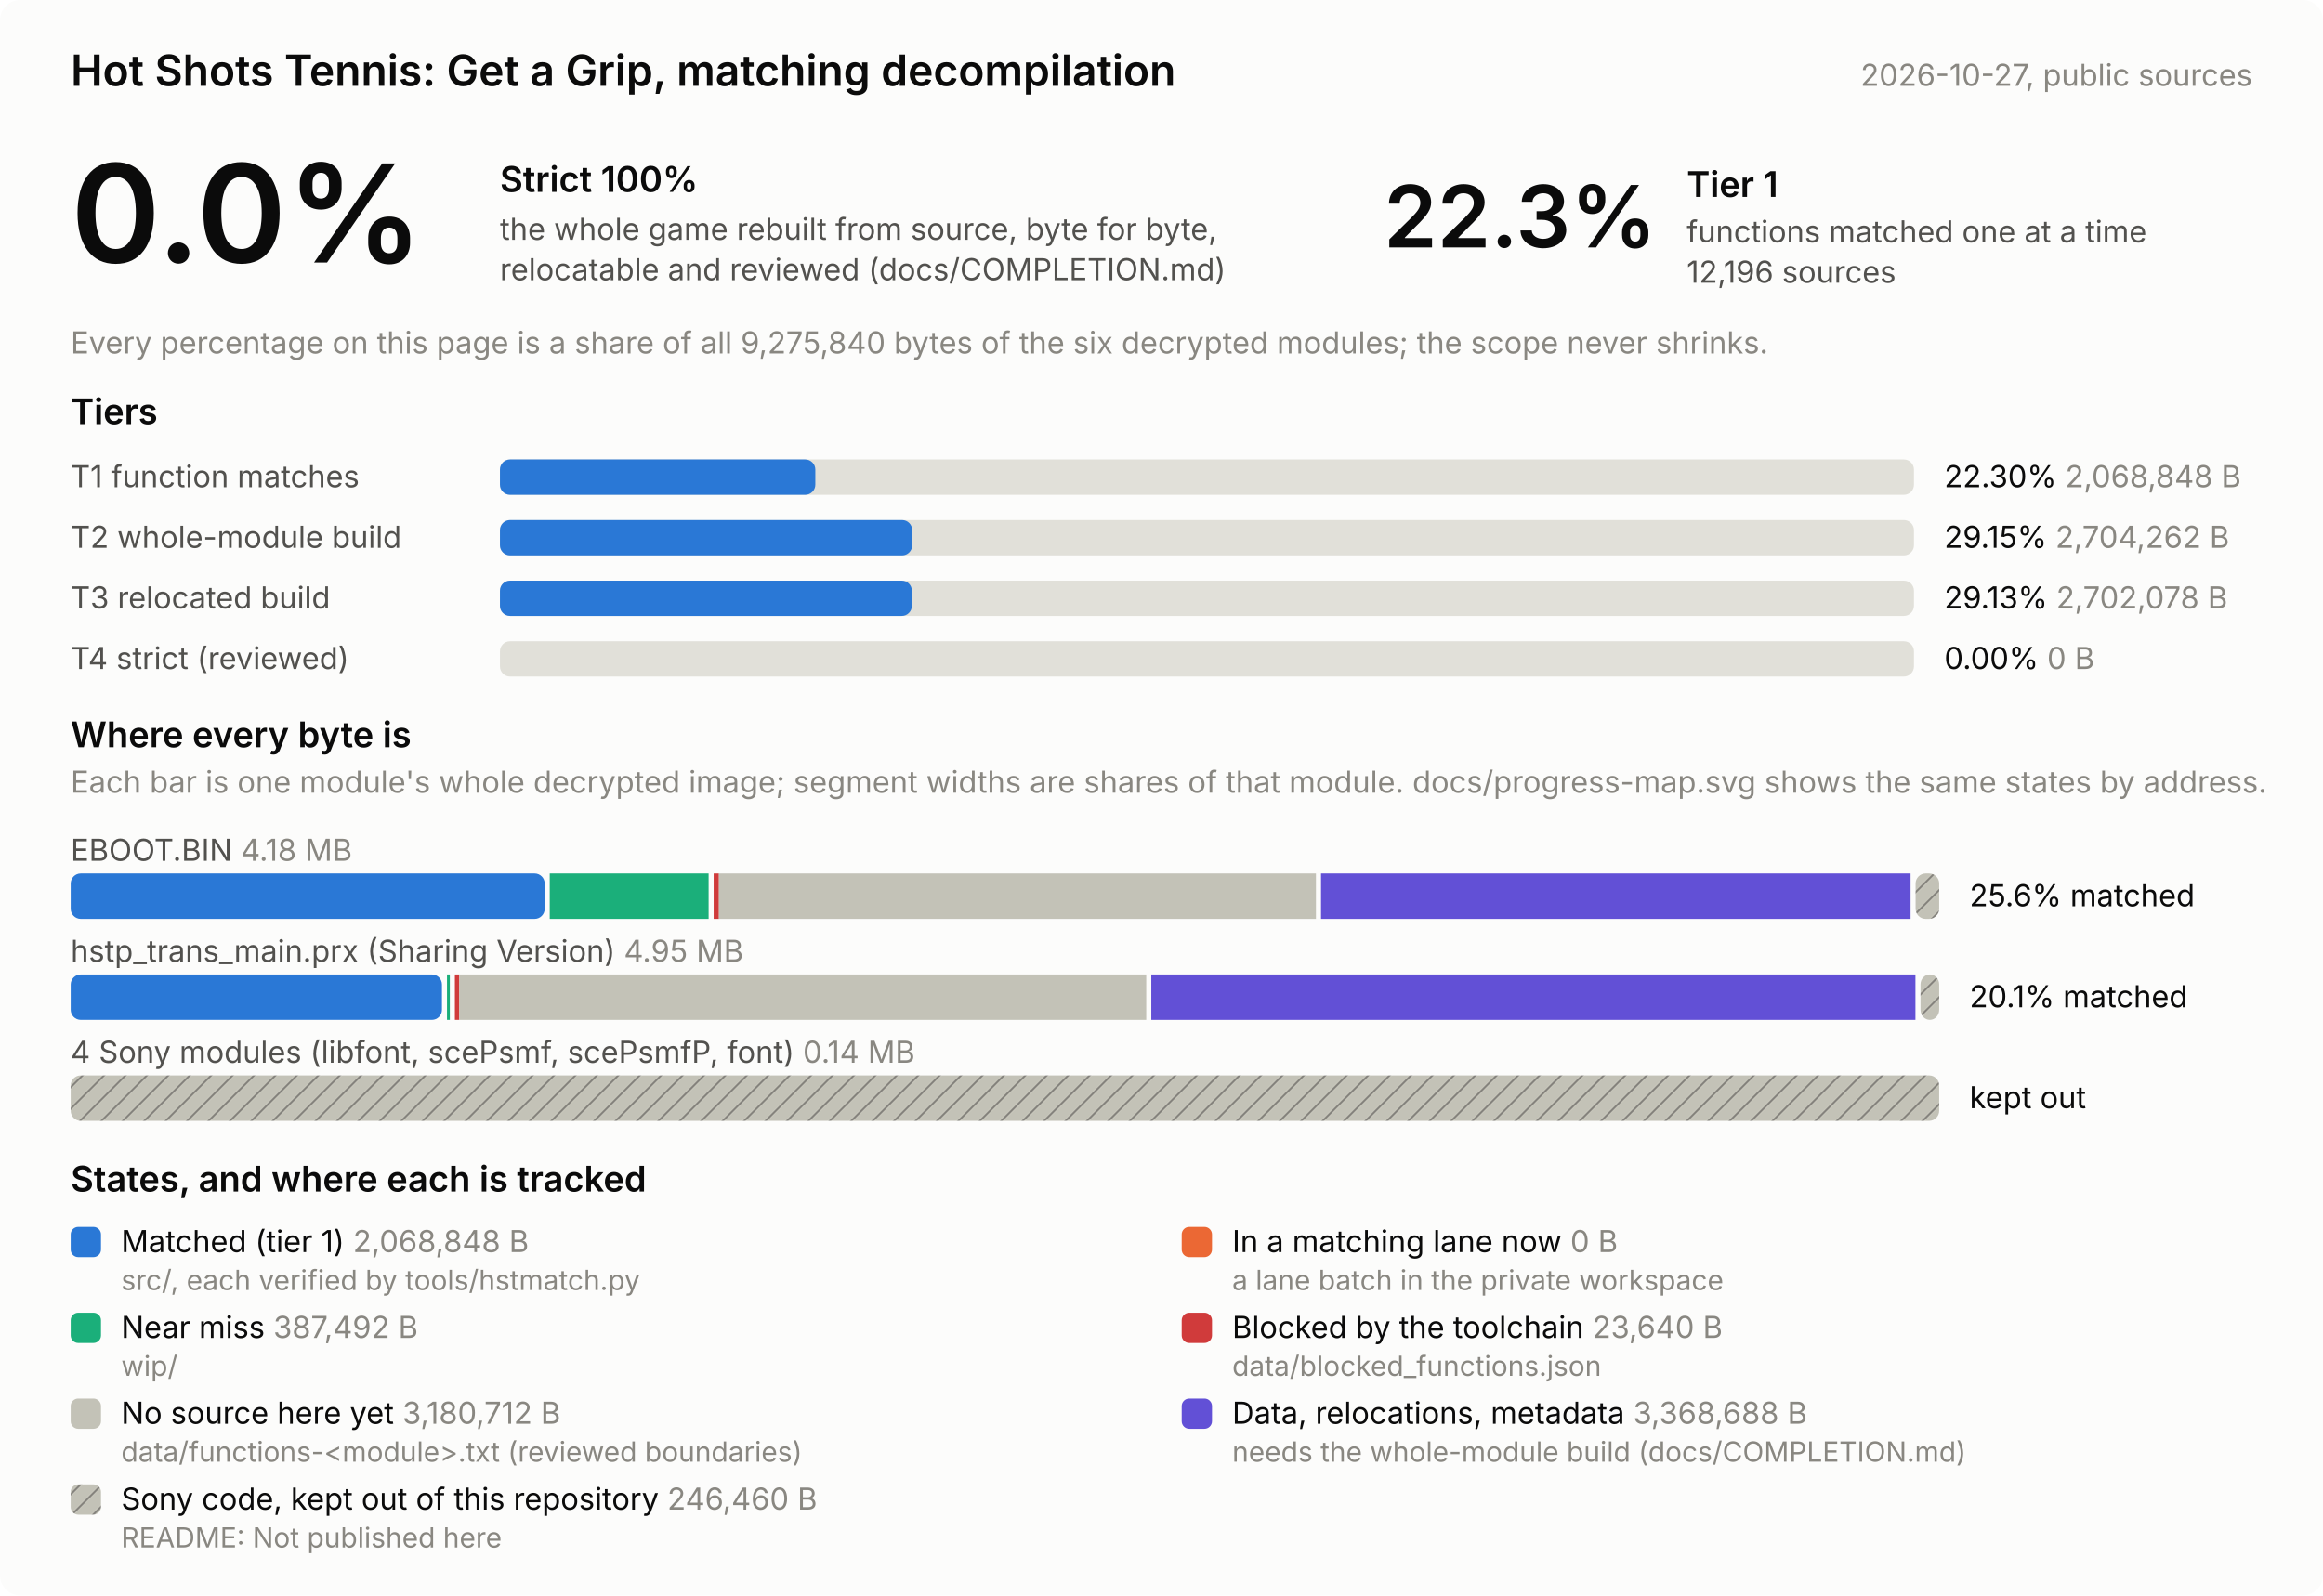
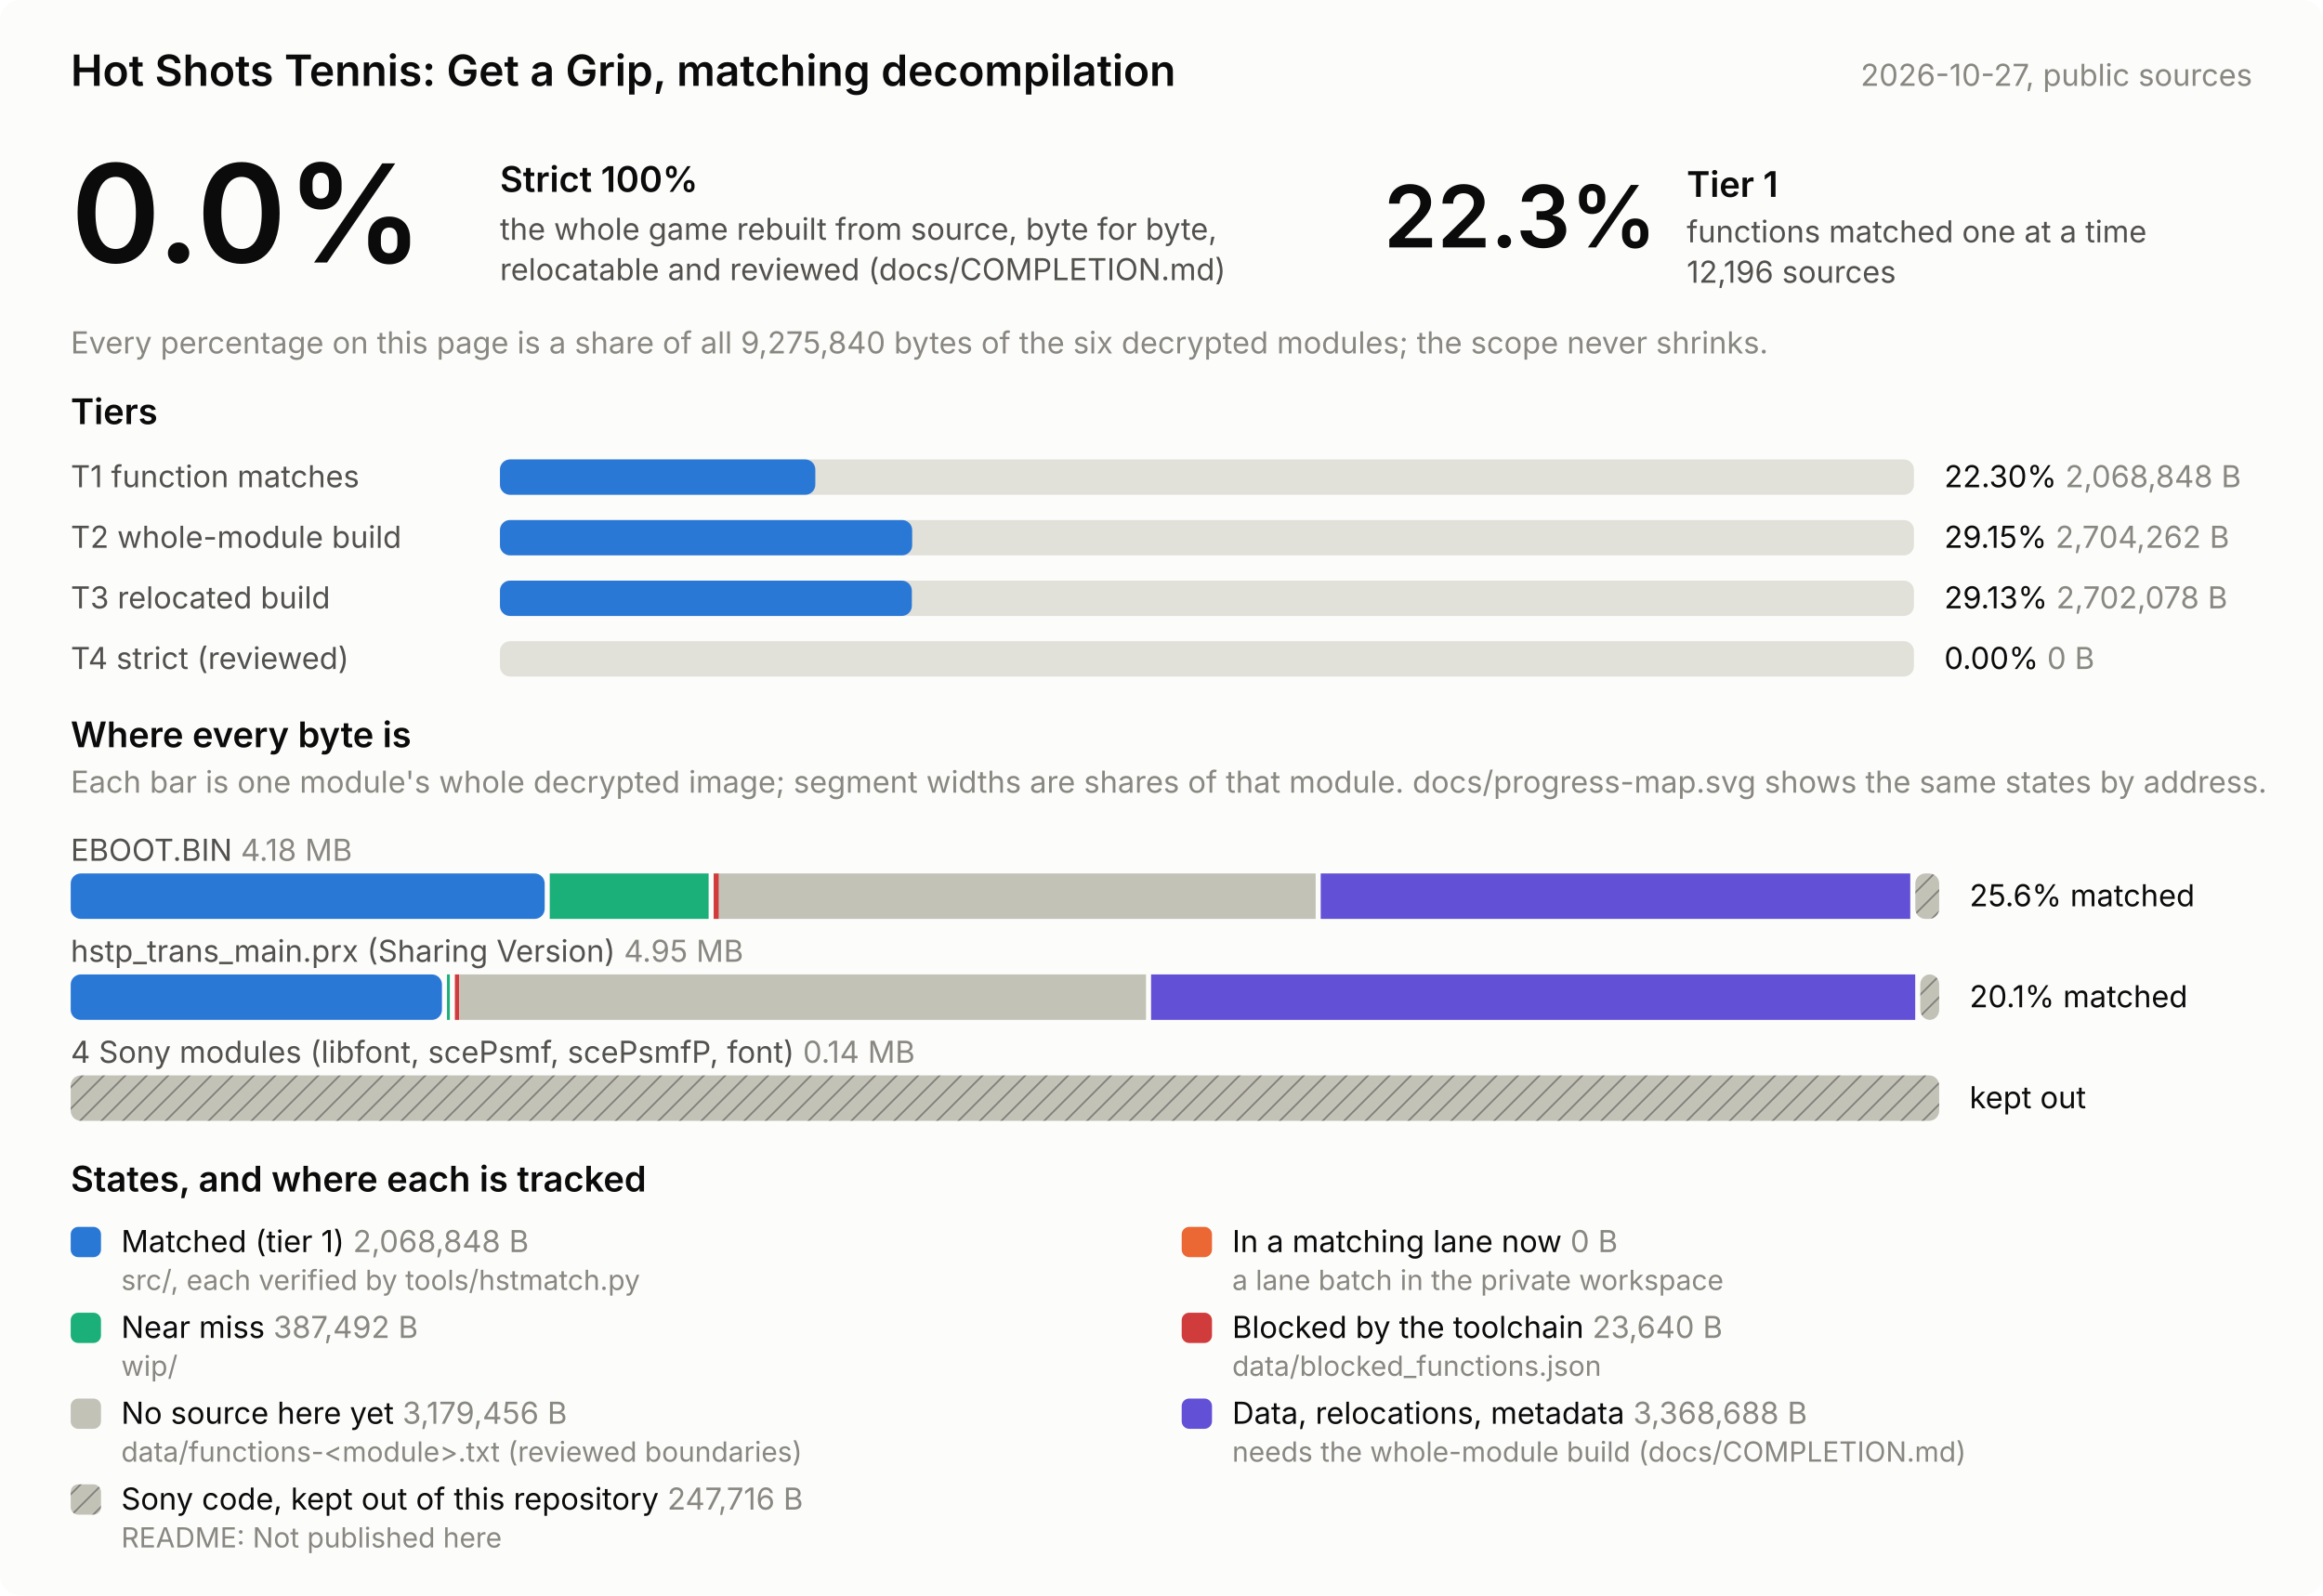
<svg xmlns="http://www.w3.org/2000/svg" viewBox="0 0 920 632" width="920" height="632" role="img" aria-label="Decompilation progress: strict 0.0 percent; tier 1 22.3 percent of all 9,275,840 bytes of six modules">
  <style>
.bg{fill:#fcfcfb}.t1{fill:#0b0b0b}.t2{fill:#52514e}.t3{fill:#898781}.grid{stroke:#e1e0d9}.track{fill:#e1e0d9}
.ln{fill:none;stroke:#2a78d6;stroke-width:2}.ln2{fill:none;stroke:#d03b3b;stroke-width:2;stroke-dasharray:4 3}.dot{fill:#2a78d6}
text{font-family:system-ui,-apple-system,"Segoe UI",sans-serif}.num{font-variant-numeric:tabular-nums}
.hatch-line{stroke:#898781;stroke-width:1.5}
.s-matched{fill:#2a78d6}.s-lane{fill:#eb6834}.s-near{fill:#1baf7a}.s-parked{fill:#eda100}.s-blocked{fill:#d03b3b}.s-todo{fill:#c3c2b7}.s-data{fill:#6250d6}.s-kept{fill:#c3c2b7}
@media (prefers-color-scheme:dark){
.bg{fill:#1a1a19}.t1{fill:#f0efec}.t2{fill:#c3c2b7}.t3{fill:#898781}.grid{stroke:#2c2c2a}.track{fill:#2c2c2a}
.ln{stroke:#3987e5}.dot{fill:#3987e5}.hatch-line{stroke:#898781}
.s-matched{fill:#3987e5}.s-lane{fill:#d95926}.s-near{fill:#199e70}.s-parked{fill:#c98500}.s-blocked{fill:#d03b3b}.s-todo{fill:#4a4a46}.s-data{fill:#9085e9}.s-kept{fill:#4a4a46}}</style>
  <defs>
    <pattern id="hatch" patternUnits="userSpaceOnUse" width="6" height="6" patternTransform="rotate(45)">
      <rect class="s-kept" width="6" height="6" />
      <line class="hatch-line" x1="0" y1="0" x2="0" y2="6" />
    </pattern>
  </defs>
  <rect class="bg" width="920" height="632" rx="8" />
  <text class="t1" x="28" y="34" font-size="17" font-weight="600">Hot Shots Tennis: Get a Grip, matching decompilation</text>
  <text class="t3" x="892" y="34" font-size="12" text-anchor="end">2026-10-27, public sources</text>
  <text class="t1" x="28" y="104" font-size="54" font-weight="600">0.0%</text>
  <text class="t1" x="198" y="76" font-size="14" font-weight="600">Strict 100%</text>
  <text class="t2" x="198" y="95" font-size="12">the whole game rebuilt from source, byte for byte,</text>
  <text class="t2" x="198" y="111" font-size="12">relocatable and reviewed (docs/COMPLETION.md)</text>
  <text class="t1" x="548" y="98" font-size="34" font-weight="600">22.3%</text>
  <text class="t1" x="668" y="78" font-size="14" font-weight="600">Tier 1</text>
  <text class="t2" x="668" y="96" font-size="12">functions matched one at a time</text>
  <text class="t2" x="668" y="112" font-size="12">12,196 sources</text>
  <text class="t3" x="28" y="140" font-size="12">Every percentage on this page is a share of all 9,275,840 bytes of the six decrypted modules; the scope never shrinks.</text>
  <text class="t1" x="28" y="168" font-size="14" font-weight="600">Tiers</text>
  <text class="t2" x="28" y="193" font-size="12">T1 function matches</text>
  <rect class="track" x="198" y="182" width="560" height="14" rx="4" />
  <rect class="s-matched" x="198" y="182" width="124.90" height="14" rx="4" />
  <text class="t1 num" x="770" y="193" font-size="12">22.30%  <tspan class="t3">2,068,848 B</tspan>
  </text>
  <text class="t2" x="28" y="217" font-size="12">T2 whole-module build</text>
  <rect class="track" x="198" y="206" width="560" height="14" rx="4" />
  <rect class="s-matched" x="198" y="206" width="163.26" height="14" rx="4" />
  <text class="t1 num" x="770" y="217" font-size="12">29.15%  <tspan class="t3">2,704,262 B</tspan>
  </text>
  <text class="t2" x="28" y="241" font-size="12">T3 relocated build</text>
  <rect class="track" x="198" y="230" width="560" height="14" rx="4" />
  <rect class="s-matched" x="198" y="230" width="163.13" height="14" rx="4" />
  <text class="t1 num" x="770" y="241" font-size="12">29.13%  <tspan class="t3">2,702,078 B</tspan>
  </text>
  <text class="t2" x="28" y="265" font-size="12">T4 strict (reviewed)</text>
  <rect class="track" x="198" y="254" width="560" height="14" rx="4" />
  <text class="t1 num" x="770" y="265" font-size="12">0.00%  <tspan class="t3">0 B</tspan>
  </text>
  <text class="t1" x="28" y="296" font-size="14" font-weight="600">Where every byte is</text>
  <text class="t3" x="28" y="314" font-size="12">Each bar is one module's whole decrypted image; segment widths are shares of that module. docs/progress-map.svg shows the same states by address.</text>
  <text class="t2" x="28" y="341" font-size="12">EBOOT.BIN  <tspan class="t3">4.18 MB</tspan>
  </text>
  <rect class="s-matched" x="28.00" y="346" width="187.72" height="18" rx="4" />
  <rect class="s-near" x="217.72" y="346" width="62.92" height="18" rx="0" />
  <rect class="s-blocked" x="282.64" y="346" width="2.09" height="18" rx="0" />
-   <rect class="s-todo" x="284.73" y="346" width="236.44" height="18" rx="0" />
-   <rect class="s-data" x="523.18" y="346" width="233.48" height="18" rx="0" />
-   <rect fill="url(#hatch)" x="758.65" y="346" width="9.35" height="18" rx="4" />
+   <rect class="s-todo" x="284.73" y="346" width="236.33" height="18" rx="0" />
+   <rect class="s-data" x="523.06" y="346" width="233.48" height="18" rx="0" />
+   <rect fill="url(#hatch)" x="758.54" y="346" width="9.46" height="18" rx="4" />
  <text class="t1 num" x="780" y="359" font-size="12">25.6% matched</text>
  <text class="t2" x="28" y="381" font-size="12">hstp_trans_main.prx (Sharing Version)  <tspan class="t3">4.95 MB</tspan>
  </text>
  <rect class="s-matched" x="28.00" y="386" width="147.03" height="18" rx="4" />
  <rect class="s-near" x="177.03" y="386" width="1.12" height="18" rx="0" />
  <rect class="s-blocked" x="180.15" y="386" width="1.77" height="18" rx="0" />
-   <rect class="s-todo" x="181.92" y="386" width="272.04" height="18" rx="0" />
-   <rect class="s-data" x="455.96" y="386" width="302.63" height="18" rx="0" />
-   <rect fill="url(#hatch)" x="760.59" y="386" width="7.41" height="18" rx="4" />
+   <rect class="s-todo" x="181.92" y="386" width="271.95" height="18" rx="0" />
+   <rect class="s-data" x="455.87" y="386" width="302.63" height="18" rx="0" />
+   <rect fill="url(#hatch)" x="760.50" y="386" width="7.50" height="18" rx="4" />
  <text class="t1 num" x="780" y="399" font-size="12">20.1% matched</text>
  <text class="t2" x="28" y="421" font-size="12">4 Sony modules (libfont, scePsmf, scePsmfP, font)  <tspan class="t3">0.14 MB</tspan>
  </text>
  <rect fill="url(#hatch)" x="28.00" y="426" width="740.00" height="18" rx="4" />
  <text class="t1 num" x="780" y="439" font-size="12">kept out</text>
  <text class="t1" x="28" y="472" font-size="14" font-weight="600">States, and where each is tracked</text>
  <rect class="s-matched" x="28" y="486" width="12" height="12" rx="3" />
  <text class="t1" x="48" y="496" font-size="12">Matched (tier 1)  <tspan class="t3 num">2,068,848 B</tspan>
  </text>
  <text class="t3" x="48" y="511" font-size="11">src/, each verified by tools/hstmatch.py</text>
  <rect class="s-lane" x="468" y="486" width="12" height="12" rx="3" />
  <text class="t1" x="488" y="496" font-size="12">In a matching lane now  <tspan class="t3 num">0 B</tspan>
  </text>
  <text class="t3" x="488" y="511" font-size="11">a lane batch in the private workspace</text>
  <rect class="s-near" x="28" y="520" width="12" height="12" rx="3" />
  <text class="t1" x="48" y="530" font-size="12">Near miss  <tspan class="t3 num">387,492 B</tspan>
  </text>
  <text class="t3" x="48" y="545" font-size="11">wip/</text>
  <rect class="s-blocked" x="468" y="520" width="12" height="12" rx="3" />
  <text class="t1" x="488" y="530" font-size="12">Blocked by the toolchain  <tspan class="t3 num">23,640 B</tspan>
  </text>
  <text class="t3" x="488" y="545" font-size="11">data/blocked_functions.json</text>
  <rect class="s-todo" x="28" y="554" width="12" height="12" rx="3" />
-   <text class="t1" x="48" y="564" font-size="12">No source here yet  <tspan class="t3 num">3,180,712 B</tspan>
+   <text class="t1" x="48" y="564" font-size="12">No source here yet  <tspan class="t3 num">3,179,456 B</tspan>
  </text>
  <text class="t3" x="48" y="579" font-size="11">data/functions-&lt;module&gt;.txt (reviewed boundaries)</text>
  <rect class="s-data" x="468" y="554" width="12" height="12" rx="3" />
  <text class="t1" x="488" y="564" font-size="12">Data, relocations, metadata  <tspan class="t3 num">3,368,688 B</tspan>
  </text>
  <text class="t3" x="488" y="579" font-size="11">needs the whole-module build (docs/COMPLETION.md)</text>
  <rect fill="url(#hatch)" x="28" y="588" width="12" height="12" rx="3" />
-   <text class="t1" x="48" y="598" font-size="12">Sony code, kept out of this repository  <tspan class="t3 num">246,460 B</tspan>
+   <text class="t1" x="48" y="598" font-size="12">Sony code, kept out of this repository  <tspan class="t3 num">247,716 B</tspan>
  </text>
  <text class="t3" x="48" y="613" font-size="11">README: Not published here</text>
</svg>
